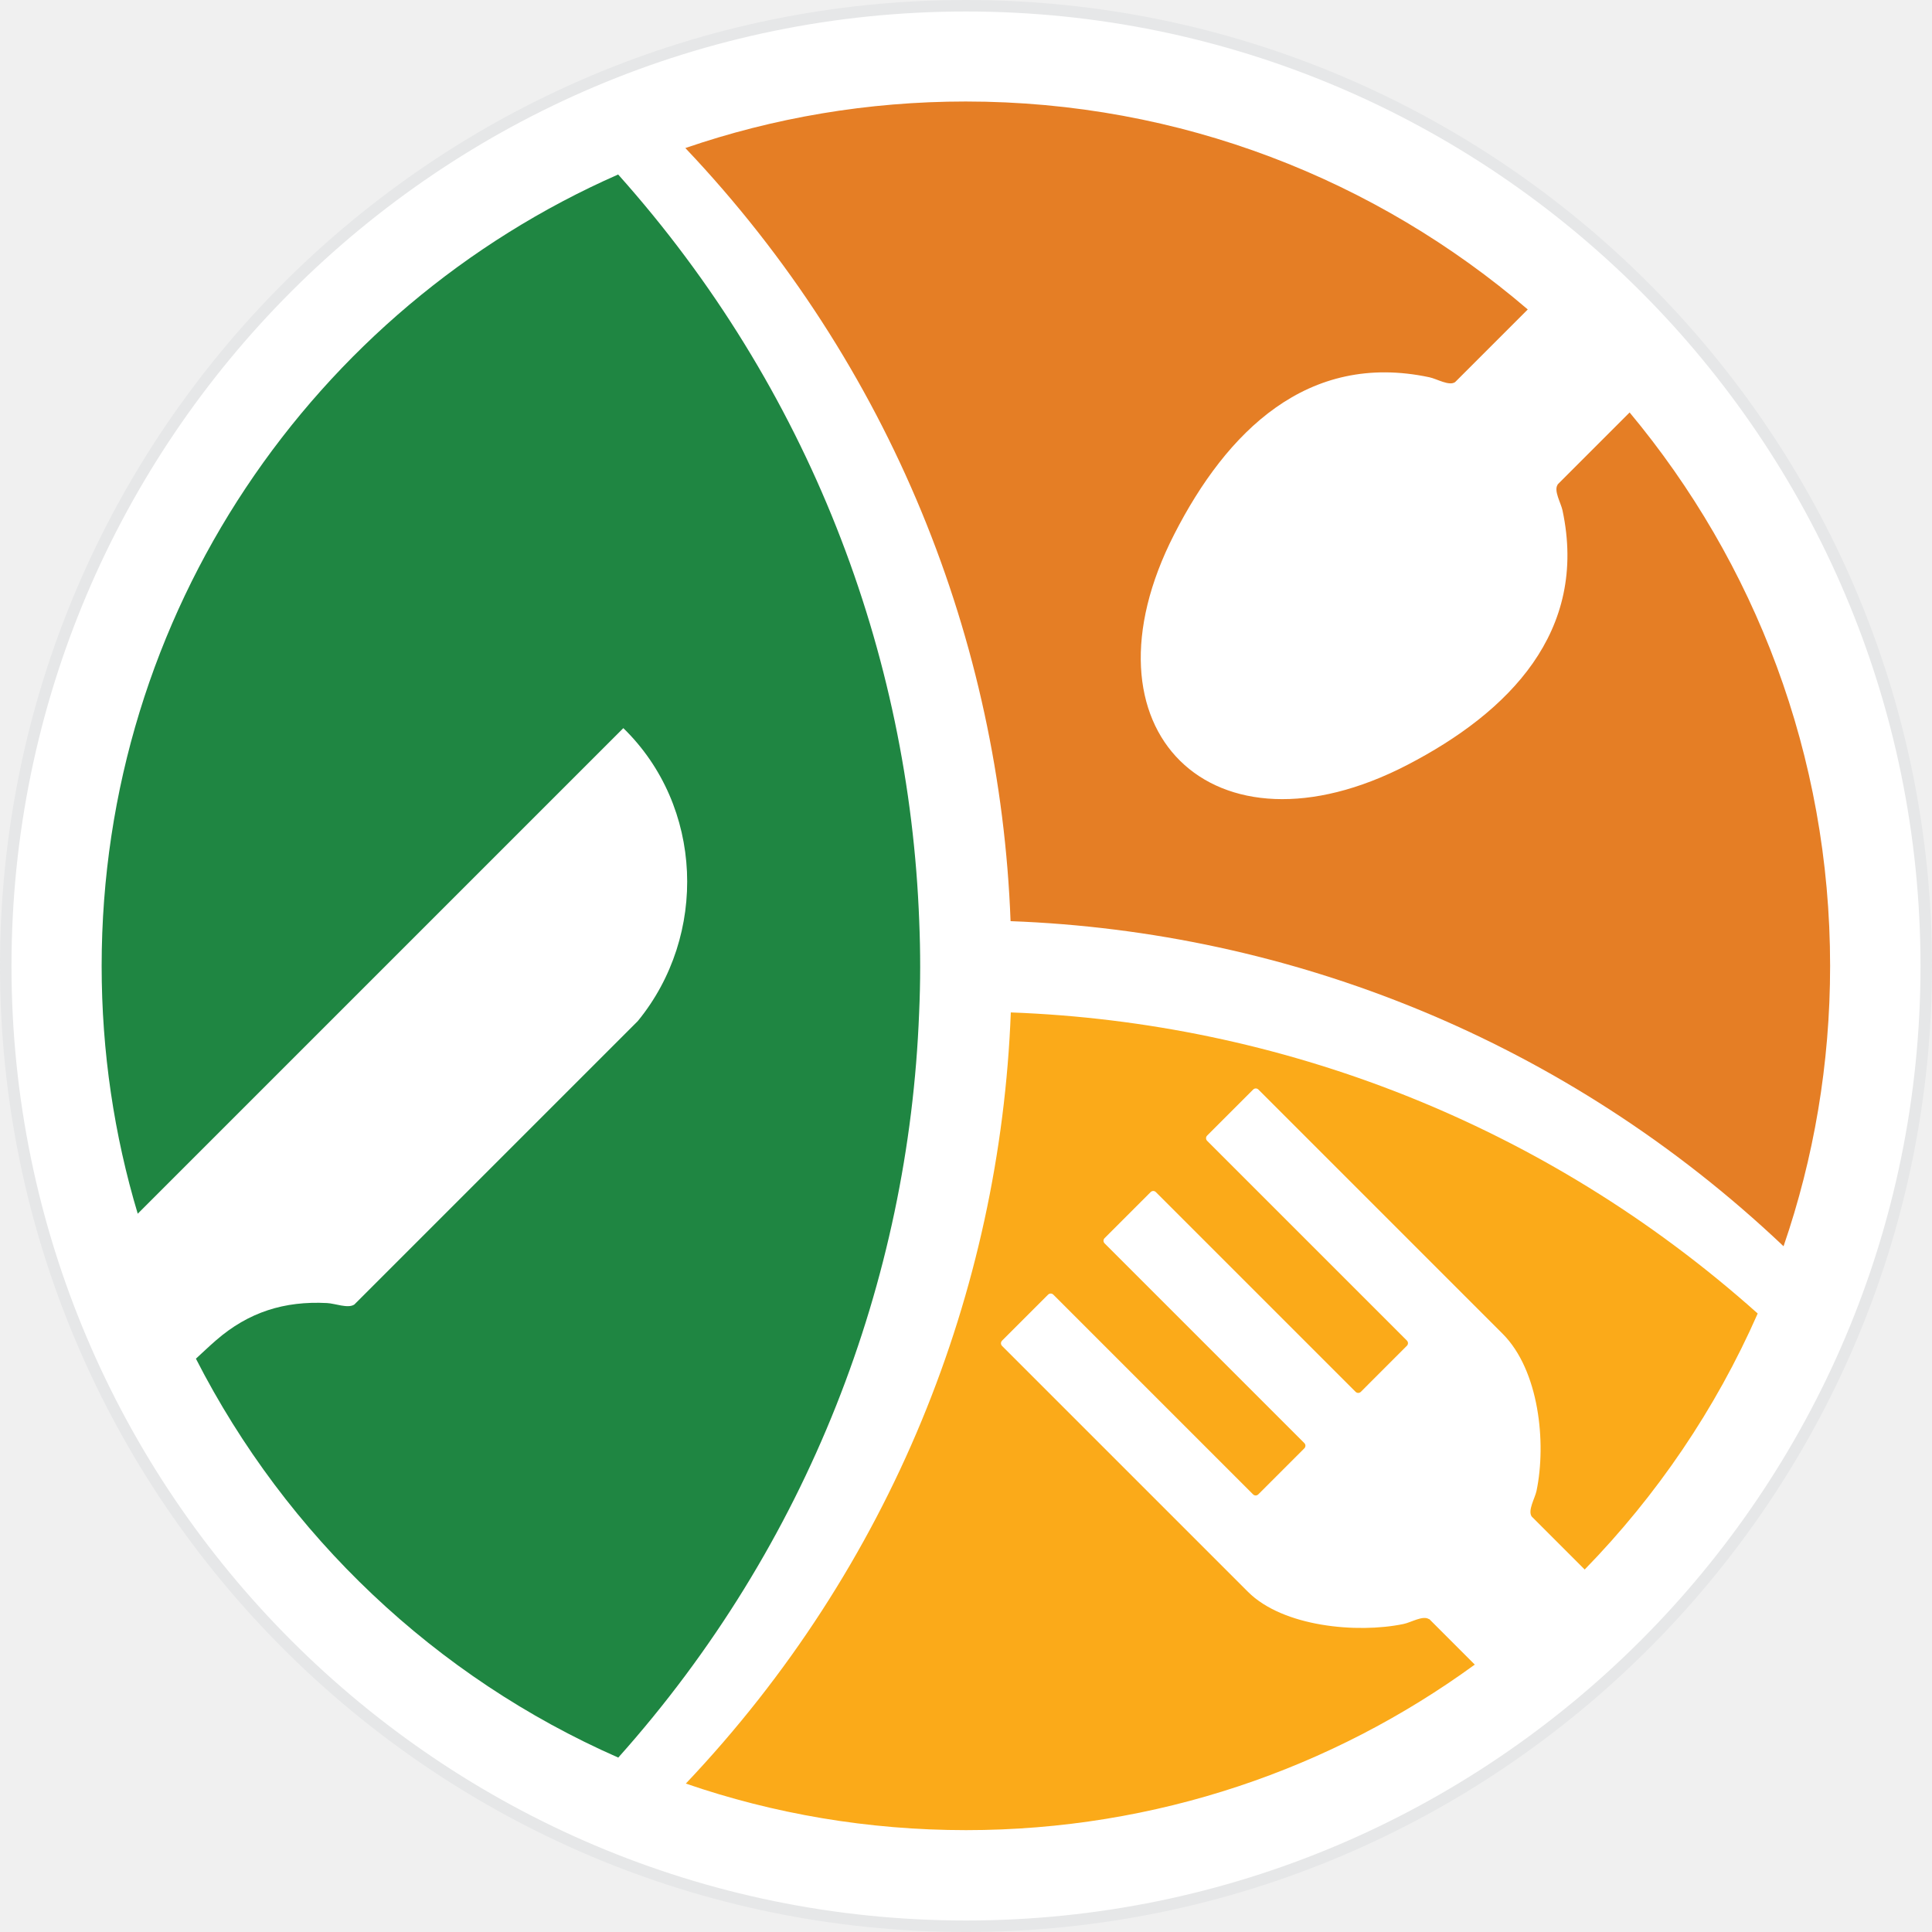
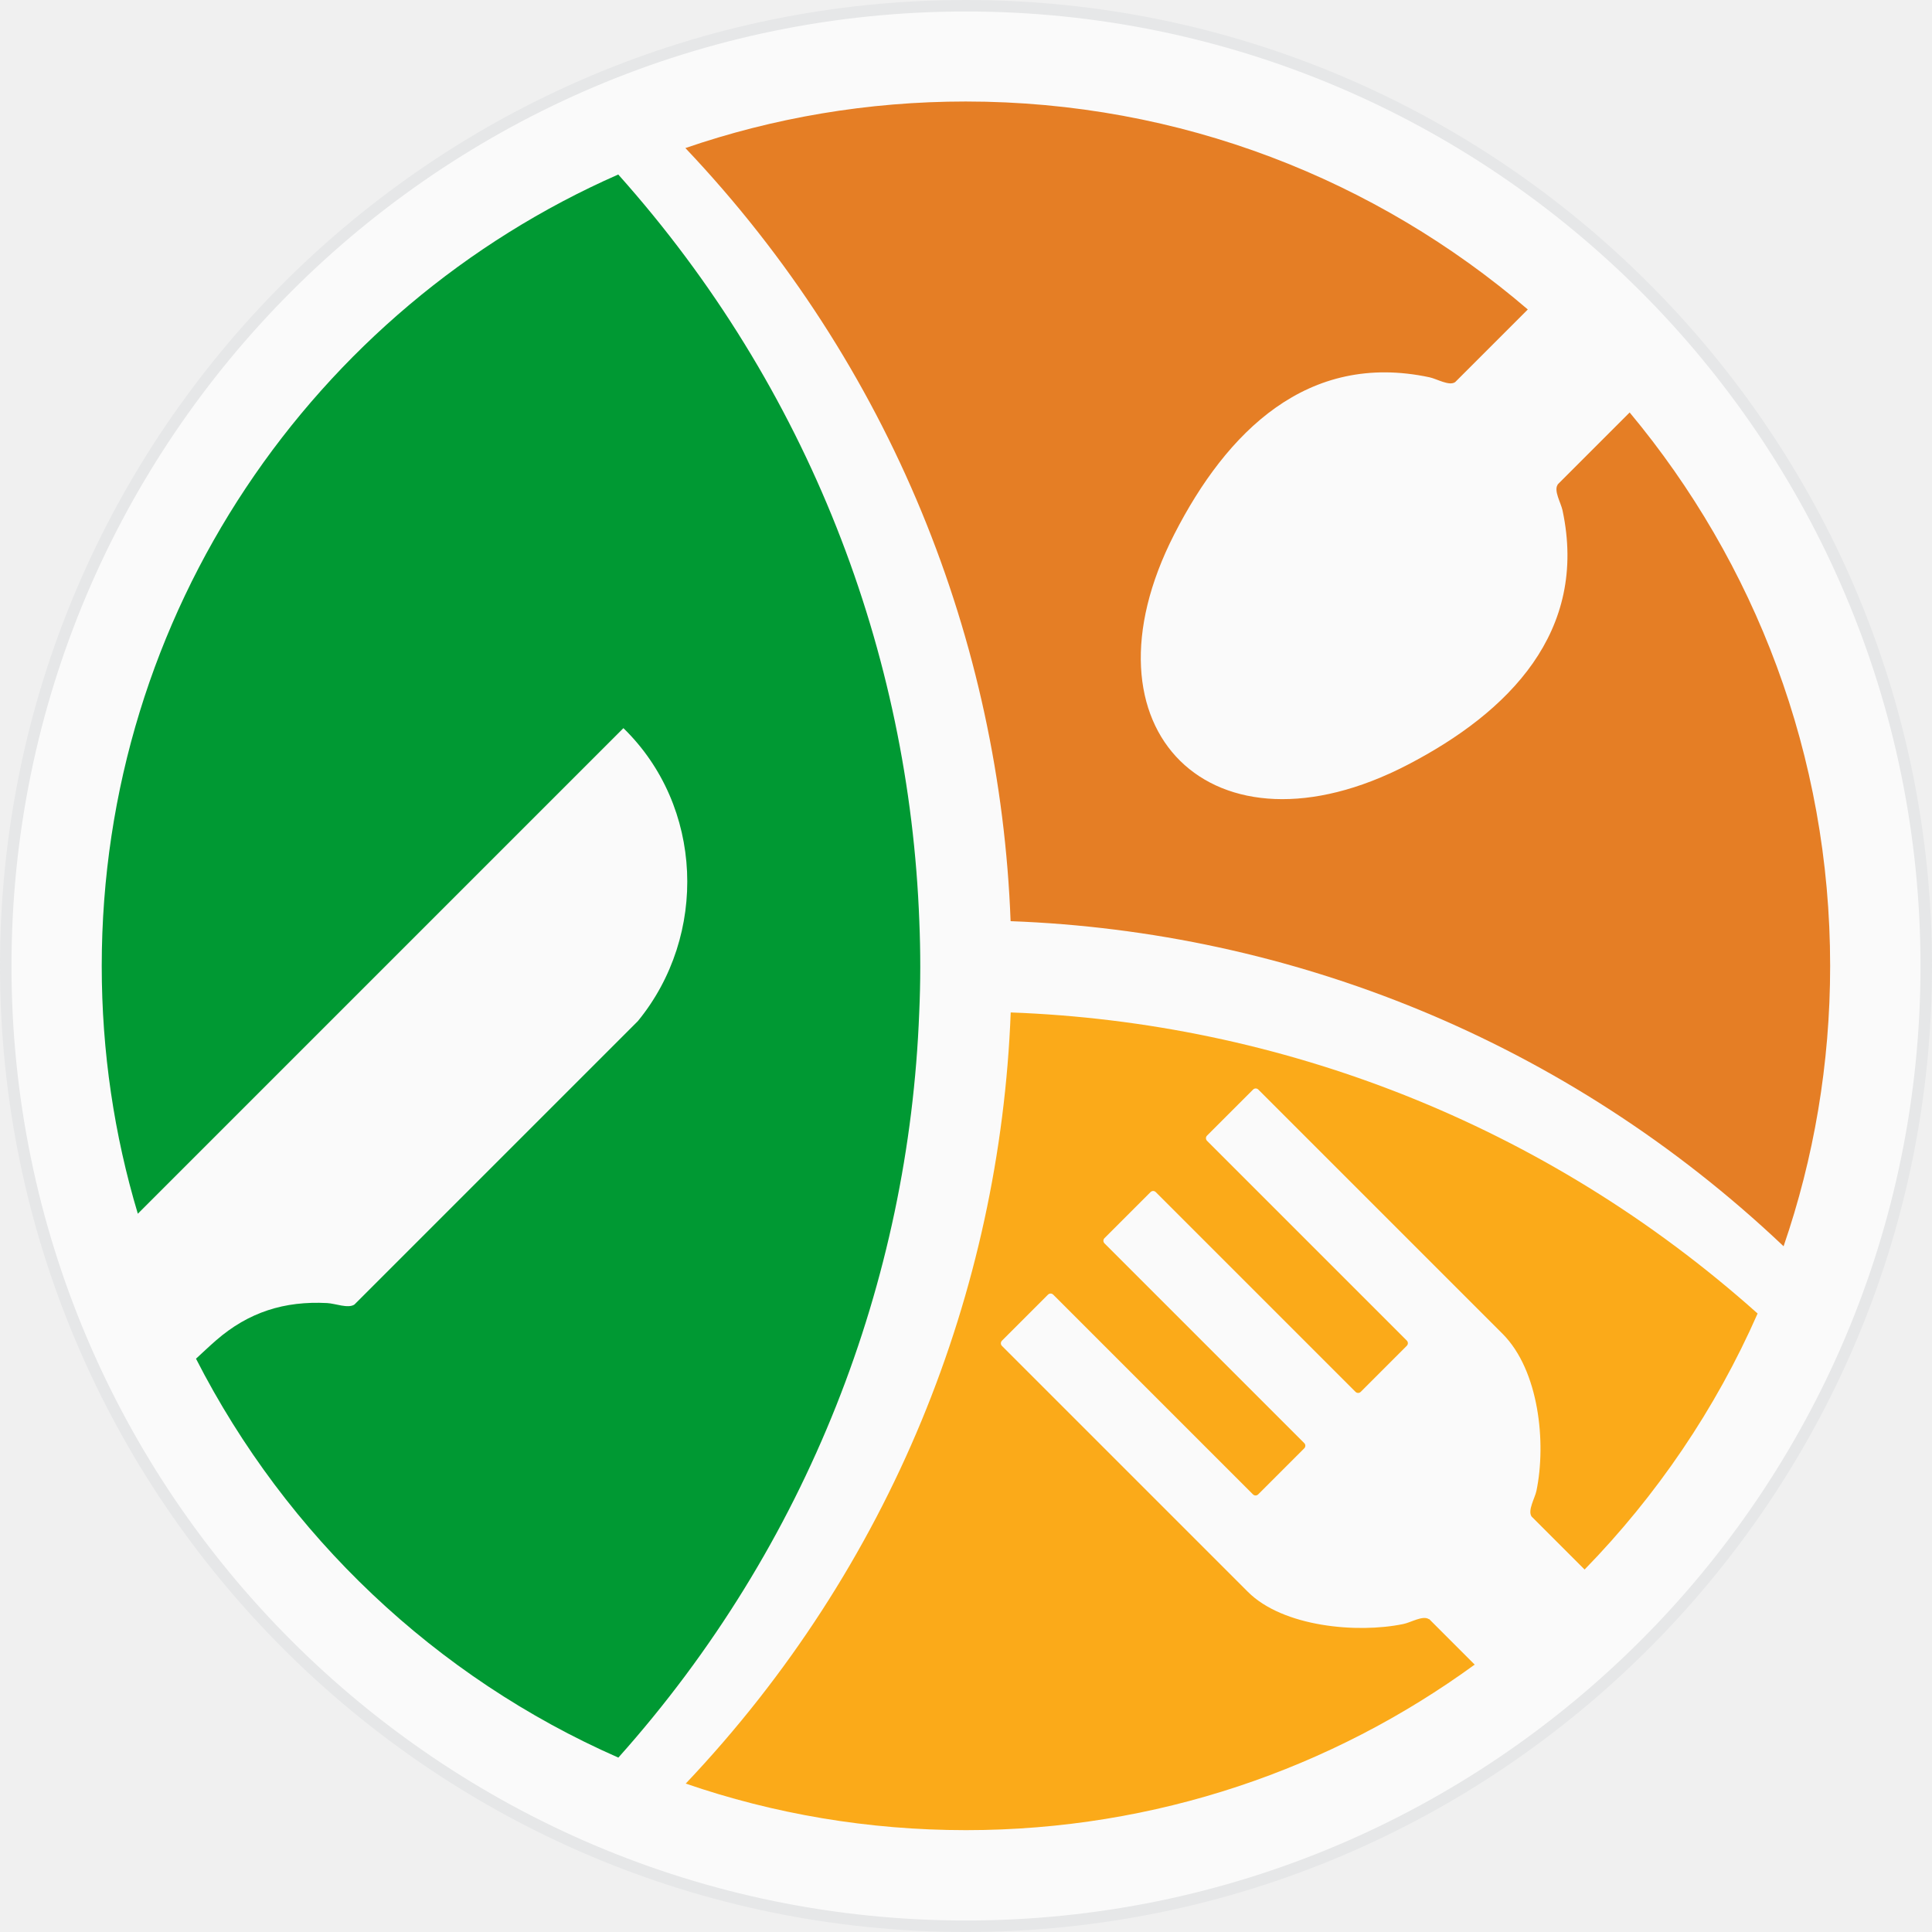
- <svg xmlns="http://www.w3.org/2000/svg" width="160" height="160" viewBox="0 0 160 160" fill="none">
-   <g clip-path="url(#clip0_20032_71322)">
-     <g clip-path="url(#clip1_20032_71322)">
-       <path d="M79.993 159.524C123.913 159.524 159.517 123.92 159.517 80C159.517 36.08 123.913 0.476 79.993 0.476C36.073 0.476 0.469 36.08 0.469 80C0.469 123.92 36.073 159.524 79.993 159.524Z" fill="white" />
-       <path d="M80 160C35.892 160 0 124.118 0 80C0 35.882 35.892 0 80 0C124.108 0 160 35.892 160 80C160 124.108 124.108 160 80 160ZM80 0.952C36.416 0.952 0.952 36.416 0.952 80C0.952 123.584 36.416 159.048 80 159.048C123.584 159.048 159.048 123.584 159.048 80C159.048 36.416 123.584 0.952 80 0.952Z" fill="#E6E7E8" />
-       <path d="M76.127 76.305C75.299 54.094 66.987 32.121 51.193 14.451C26.002 25.532 8.418 50.714 8.418 79.999C8.418 87.129 9.456 94.013 11.407 100.515L51.622 60.301C58.257 66.756 58.638 77.457 52.821 84.559L29.344 108.036C28.82 108.389 27.744 107.941 27.078 107.913C23.555 107.732 20.585 108.655 17.881 111.007C17.32 111.492 16.777 112.016 16.225 112.52C23.708 127.172 36.075 138.911 51.203 145.556C66.95 127.924 75.261 106.028 76.118 83.883C76.232 81.36 76.232 78.828 76.127 76.314V76.305Z" fill="#1F8642" />
-       <path d="M118.346 134.094C117.851 133.751 116.852 134.37 116.223 134.494C112.406 135.284 106.255 134.732 103.352 131.828L82.987 111.464C82.864 111.34 82.864 111.15 82.987 111.026L86.796 107.218C86.919 107.094 87.11 107.094 87.234 107.218L103.771 123.755C103.894 123.879 104.085 123.879 104.209 123.755L108.017 119.947C108.14 119.823 108.14 119.632 108.017 119.509L91.48 102.972C91.356 102.848 91.356 102.658 91.48 102.534L95.288 98.726C95.412 98.602 95.602 98.602 95.726 98.726L112.263 115.263C112.387 115.386 112.577 115.386 112.701 115.263L116.509 111.454C116.633 111.331 116.633 111.14 116.509 111.016L99.972 94.48C99.848 94.356 99.848 94.165 99.972 94.042L103.78 90.233C103.904 90.11 104.094 90.11 104.218 90.233L124.439 110.455C127.467 113.482 128.076 119.49 127.248 123.469C127.115 124.088 126.505 125.088 126.848 125.592L131.237 129.981C137.197 123.869 142.081 116.7 145.565 108.779C127.886 92.985 105.913 84.664 83.711 83.845C82.826 106.913 73.848 129.715 56.797 147.708C64.07 150.212 71.887 151.564 80.008 151.564C95.754 151.564 110.311 146.47 122.135 137.855L118.356 134.075L118.346 134.094Z" fill="#FBAA19" />
-       <path d="M128.999 40.137C128.656 40.632 129.265 41.642 129.399 42.26C131.541 52.295 124.981 58.978 116.546 63.348C100.437 71.697 88.937 60.482 97.248 44.241C101.589 35.748 108.282 29.094 118.383 31.245C119.002 31.378 120.011 31.988 120.506 31.645L126.523 25.628C114.004 14.899 97.762 8.406 79.978 8.406C71.848 8.406 64.041 9.758 56.758 12.261C73.847 30.284 82.825 53.161 83.691 76.286C106.807 77.143 129.675 86.121 147.706 103.21C150.21 95.927 151.562 88.12 151.562 79.99C151.562 62.558 145.317 46.583 134.958 34.158L128.989 40.128L128.999 40.137Z" fill="#E57E25" />
+ <svg xmlns="http://www.w3.org/2000/svg" width="256" height="256" viewBox="0 0 256 256" fill="none">
+   <g clip-path="url(#clip0_1_1836)">
+     <g clip-path="url(#clip1_1_1836)">
+       <path d="M128 255.238C198.272 255.238 255.238 198.272 255.238 128C255.238 57.728 198.272 0.761 128 0.761C57.728 0.761 0.761 57.728 0.761 128C0.761 198.272 57.728 255.238 128 255.238Z" fill="#FAFAFA" />
+       <path d="M128 256C57.427 256 0 198.588 0 128C0 57.412 57.427 0 128 0C198.573 0 256 57.427 256 128C256 198.573 198.573 256 128 256ZM128 1.523C58.265 1.523 1.523 58.265 1.523 128C1.523 197.735 58.265 254.477 128 254.477C197.735 254.477 254.477 197.735 254.477 128C254.477 58.265 197.735 1.523 128 1.523Z" fill="#E6E7E8" />
+       <path d="M121.815 122.089C120.49 86.552 107.192 51.395 81.921 23.123C41.615 40.854 13.481 81.144 13.481 128C13.481 139.409 15.141 150.422 18.264 160.826L82.606 96.483C93.224 106.811 93.833 123.933 84.526 135.296L46.962 172.86C46.124 173.424 44.403 172.708 43.337 172.662C37.701 172.372 32.948 173.85 28.622 177.612C27.723 178.389 26.855 179.227 25.971 180.034C37.944 203.478 57.732 222.259 81.936 232.892C107.131 204.681 120.429 169.646 121.8 134.215C121.983 130.178 121.983 126.126 121.815 122.105V122.089Z" fill="#009933" />
+       <path d="M189.342 214.552C188.55 214.003 186.95 214.993 185.945 215.191C179.836 216.456 169.996 215.572 165.35 210.926L132.768 178.344C132.57 178.146 132.57 177.841 132.768 177.643L138.861 171.55C139.059 171.352 139.363 171.352 139.561 171.55L166.02 198.009C166.218 198.207 166.523 198.207 166.721 198.009L172.814 191.916C173.012 191.718 173.012 191.413 172.814 191.215L146.355 164.756C146.157 164.558 146.157 164.253 146.355 164.055L152.448 157.962C152.646 157.764 152.951 157.764 153.149 157.962L179.608 184.422C179.806 184.62 180.111 184.62 180.309 184.422L186.402 178.328C186.6 178.13 186.6 177.826 186.402 177.628L159.943 151.169C159.745 150.971 159.745 150.666 159.943 150.468L166.036 144.375C166.234 144.177 166.538 144.177 166.736 144.375L199.091 176.729C203.935 181.573 204.909 191.185 203.584 197.552C203.371 198.542 202.396 200.142 202.944 200.949L209.967 207.971C219.502 198.192 227.317 186.722 232.892 174.048C204.605 148.777 169.448 135.464 133.925 134.154C132.509 171.062 118.144 207.545 90.862 236.334C102.5 240.341 115.006 242.504 128 242.504C153.195 242.504 176.485 234.354 195.404 220.569L189.357 214.521L189.342 214.552Z" fill="#FBAA19" />
+       <path d="M206.402 64.221C205.854 65.013 206.829 66.627 207.042 67.618C210.469 83.673 199.974 94.366 186.478 101.358C160.704 114.717 142.303 96.773 155.601 70.786C162.547 57.198 173.256 46.551 189.418 49.993C190.408 50.207 192.023 51.181 192.815 50.633L202.442 41.006C182.411 23.839 156.424 13.45 127.969 13.45C114.961 13.45 102.47 15.613 90.817 19.619C118.16 48.455 132.524 85.059 133.91 122.059C170.895 123.43 207.484 137.794 236.334 165.137C240.341 153.484 242.504 140.993 242.504 127.985C242.504 100.094 232.511 74.533 215.938 54.654L206.387 64.205L206.402 64.221Z" fill="#E57E25" />
    </g>
  </g>
  <defs>
-     <clipPath id="clip0_20032_71322">
-       <rect width="160" height="160" fill="white" />
+     <clipPath id="clip0_1_1836">
+       <rect width="256" height="256" fill="white" />
    </clipPath>
-     <clipPath id="clip1_20032_71322">
-       <rect width="160" height="160" fill="white" />
+     <clipPath id="clip1_1_1836">
+       <rect width="256" height="256" fill="white" />
    </clipPath>
  </defs>
</svg>
